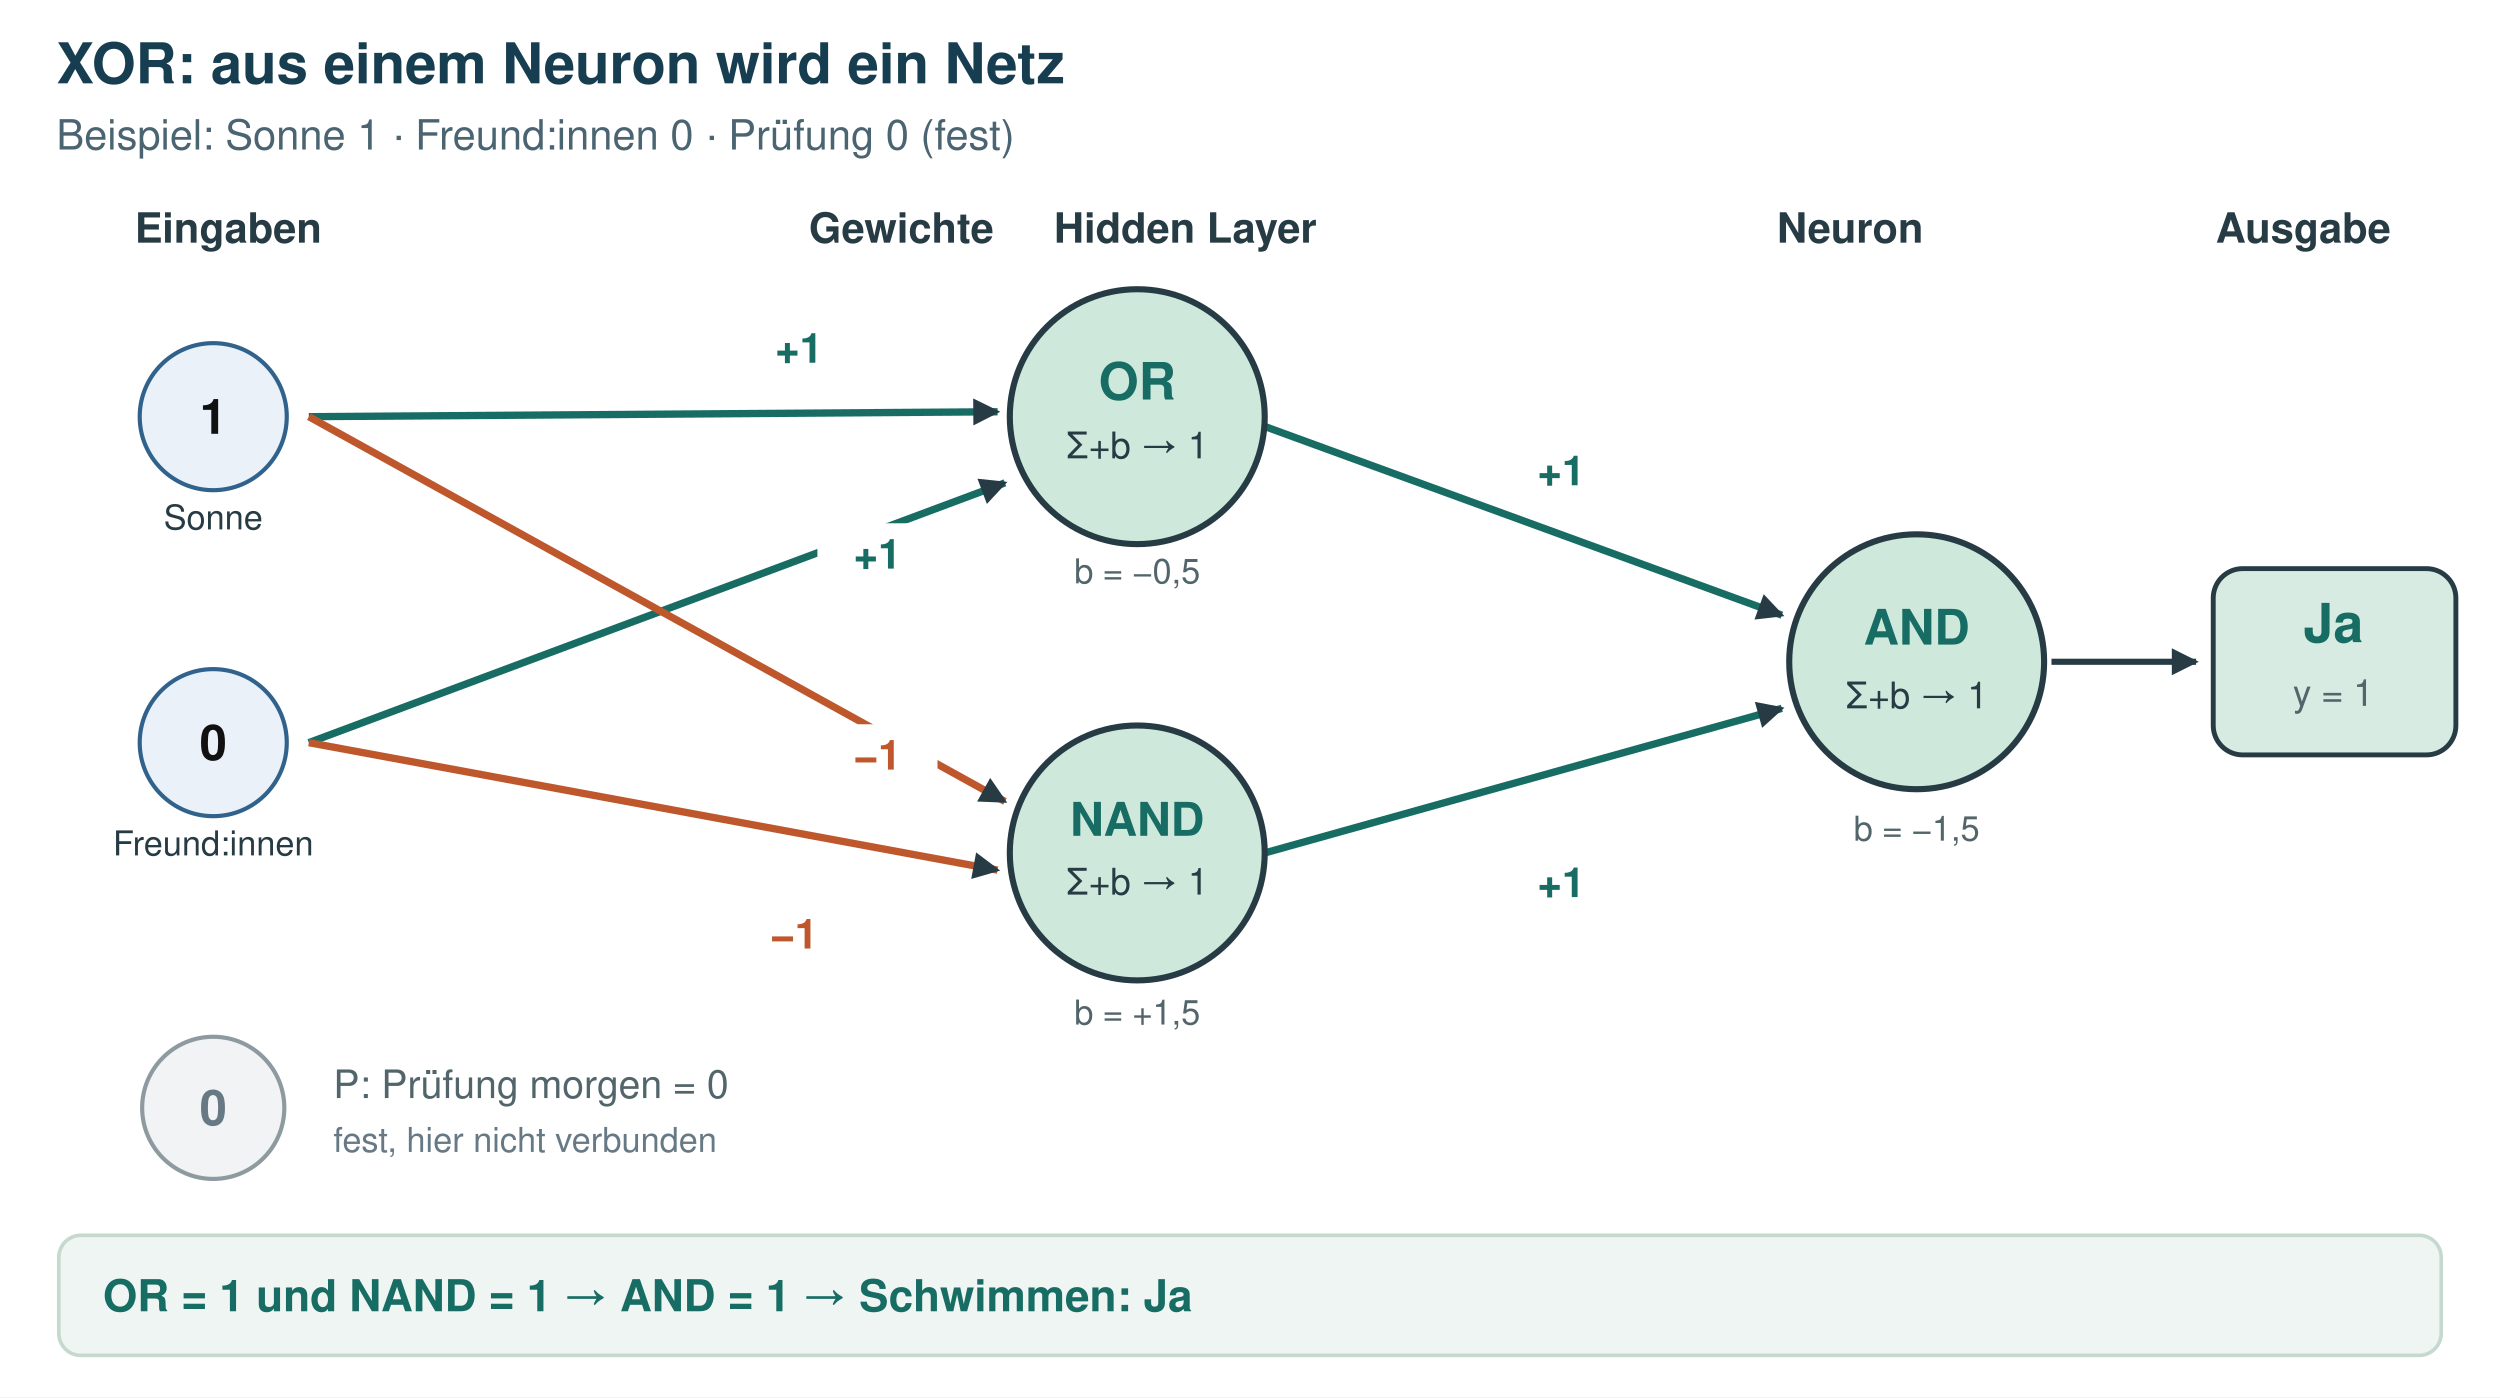
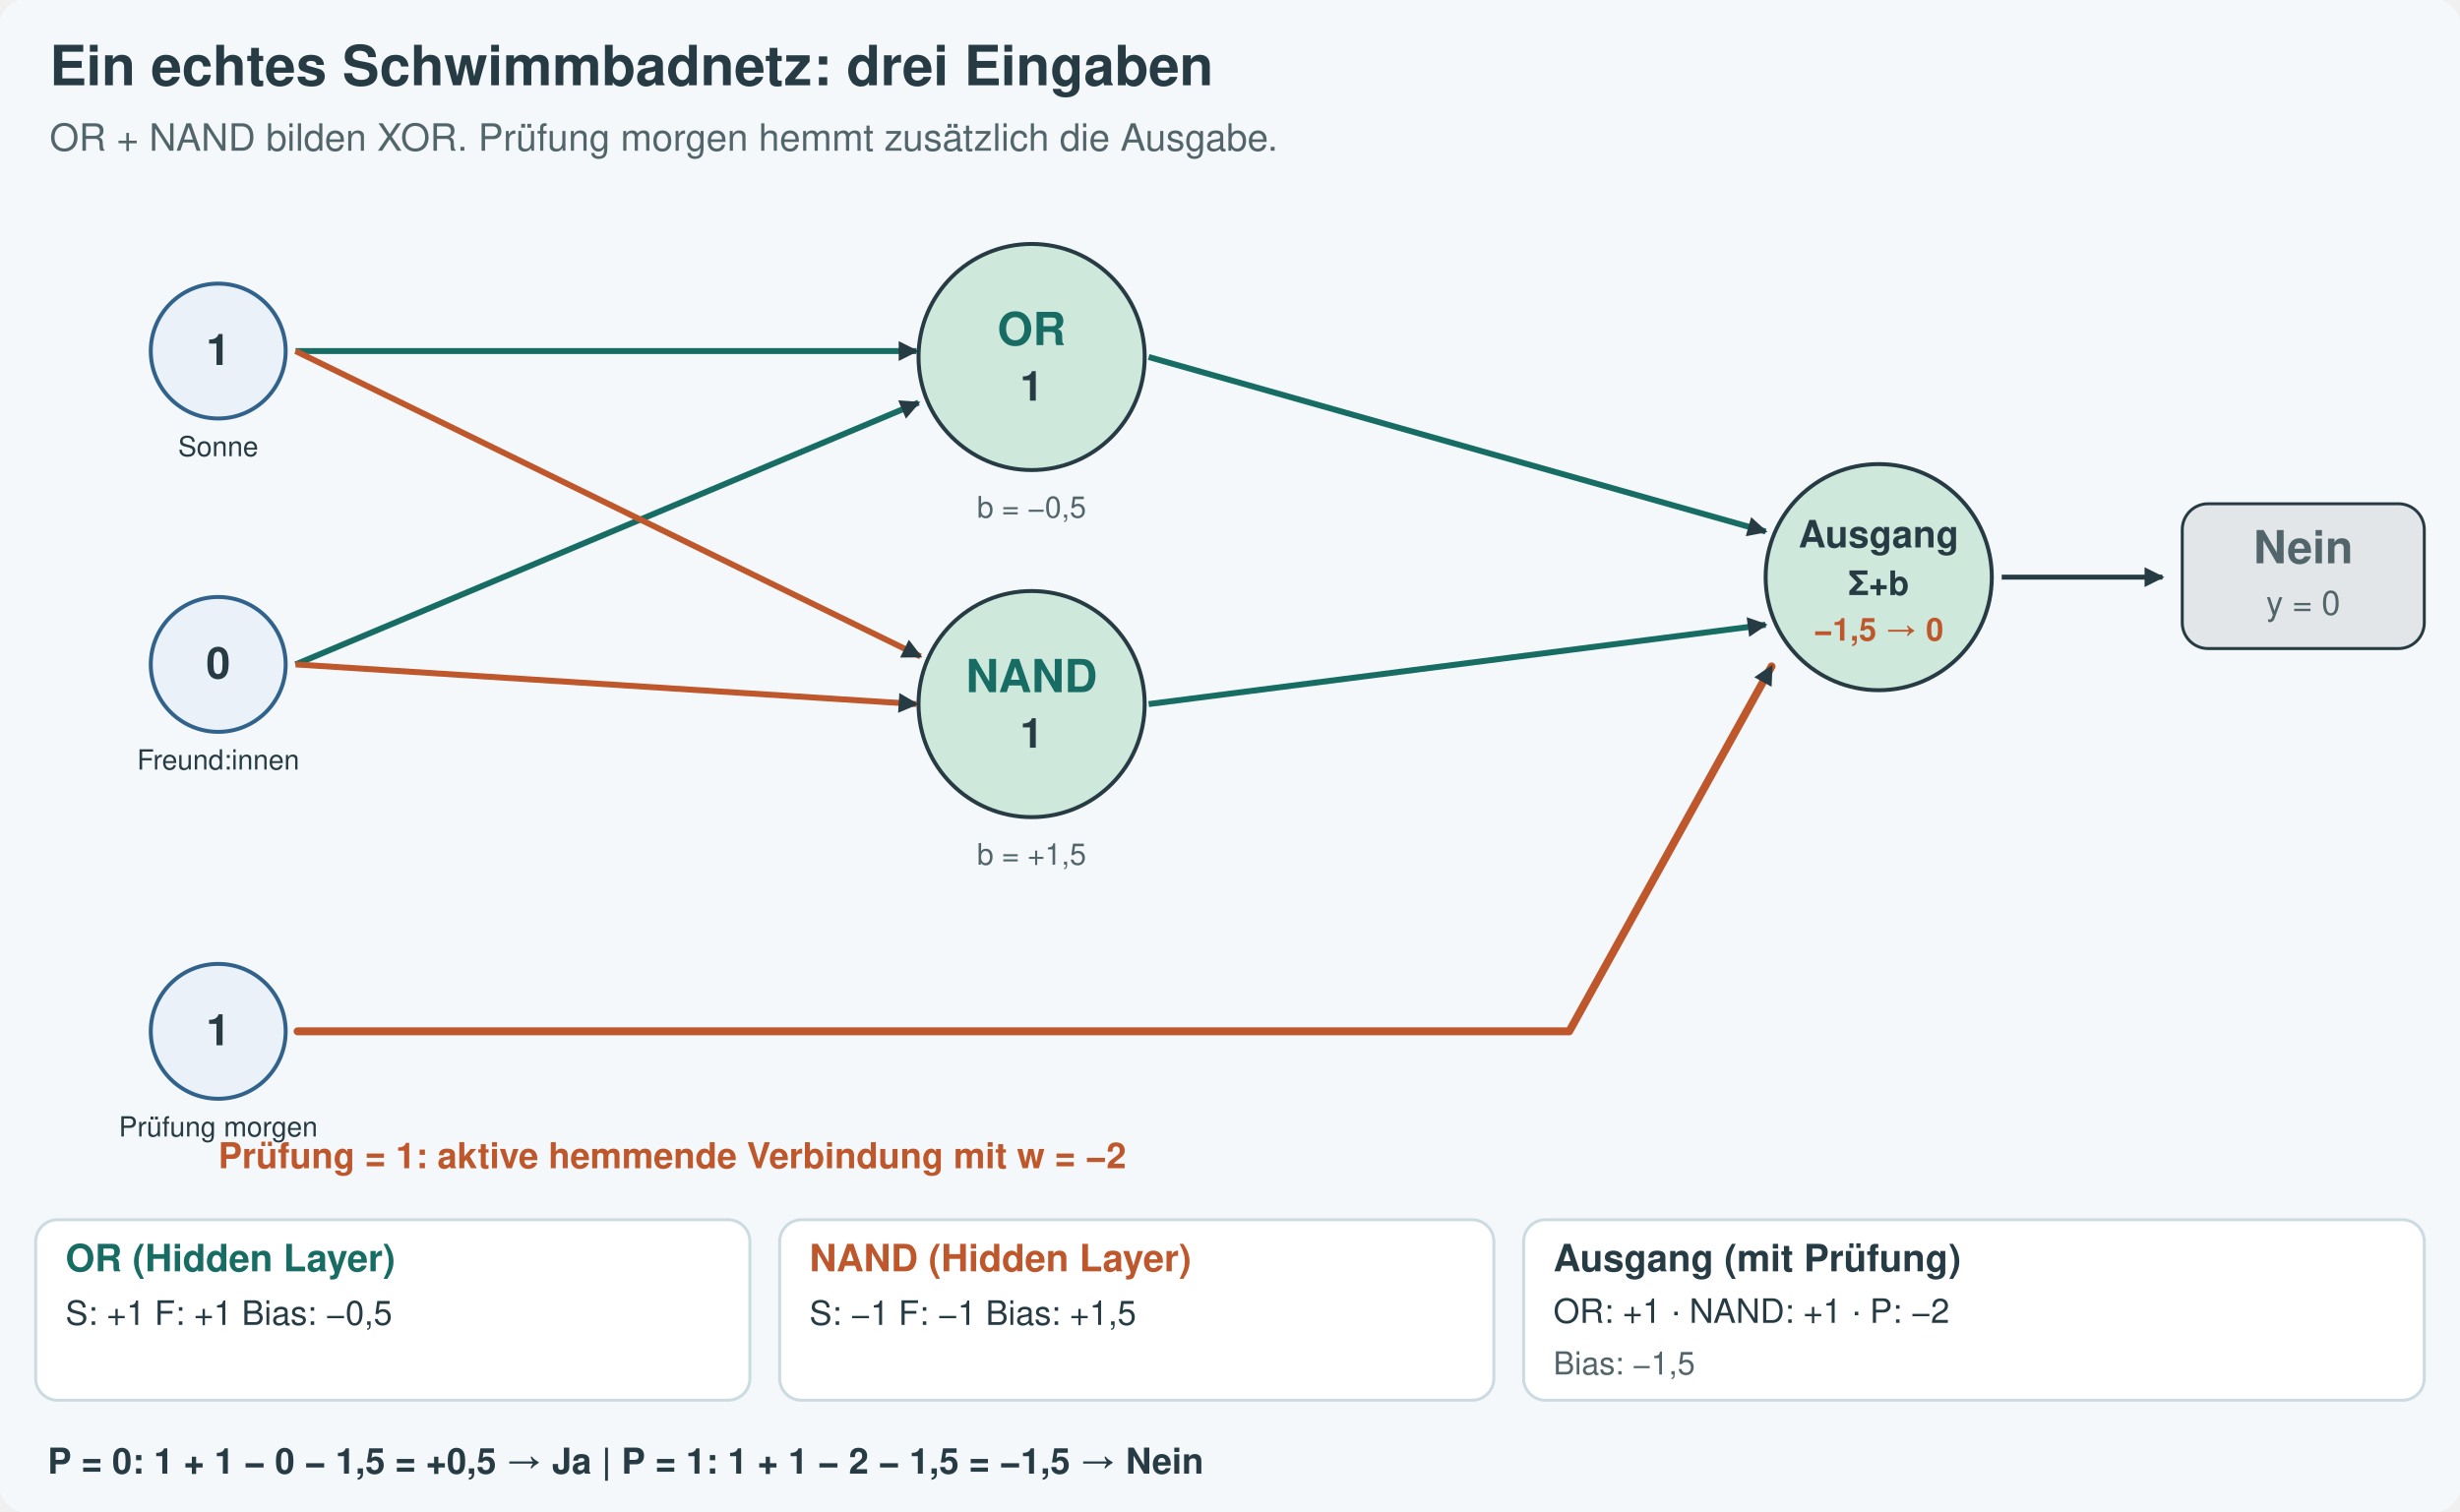
- <svg xmlns="http://www.w3.org/2000/svg" width="1020" height="570" viewBox="0 0 1020 570" font-family="Helvetica,Arial,sans-serif" font-size="15" role="img" aria-labelledby="titel beschreibung">
+ <svg xmlns="http://www.w3.org/2000/svg" width="1240" height="762" viewBox="0 0 1240 762" font-family="Helvetica,Arial,sans-serif" role="img" aria-labelledby="title description">
  <defs>
-     <marker id="pfeil" markerUnits="userSpaceOnUse" viewBox="0 0 10 10" refX="9" refY="5" markerWidth="11" markerHeight="11" orient="auto">
-       <path d="M0 0 L10 5 L0 10 z" fill="#263b43" />
+     <marker id="arr" markerUnits="userSpaceOnUse" viewBox="0 0 10 10" refX="9" refY="5" markerWidth="10" markerHeight="10" orient="auto">
+       <path d="M0,0 L10,5 L0,10 z" fill="#263b43" />
    </marker>
  </defs>
-   <rect x="0" y="0" width="1020" height="570" rx="0" fill="#ffffff" stroke="#ffffff" stroke-width="0" />
-   <text x="23" y="34" font-size="23" fill="#173e50" font-weight="700" text-anchor="start">XOR: aus einem Neuron wird ein Netz</text>
-   <text x="23" y="61" font-size="17" fill="#4b6471" font-weight="400" text-anchor="start">Beispiel: Sonne 1 · Freund:innen 0 · Prüfung 0 (fest)</text>
-   <text x="55" y="99" font-size="17" fill="#263b43" font-weight="700" text-anchor="start">Eingaben</text>
-   <text x="330" y="99" font-size="17" fill="#263b43" font-weight="700" text-anchor="start">Gewichte</text>
-   <text x="430" y="99" font-size="17" fill="#263b43" font-weight="700" text-anchor="start">Hidden Layer</text>
-   <text x="725" y="99" font-size="17" fill="#263b43" font-weight="700" text-anchor="start">Neuron</text>
-   <text x="904" y="99" font-size="17" fill="#263b43" font-weight="700" text-anchor="start">Ausgabe</text>
-   <line x1="126" y1="170" x2="407" y2="168" stroke="#176c63" stroke-width="3" marker-end="url(#pfeil)" />
-   <line x1="126" y1="303" x2="410" y2="197" stroke="#176c63" stroke-width="3" marker-end="url(#pfeil)" />
-   <line x1="126" y1="170" x2="410" y2="327" stroke="#be572b" stroke-width="3" marker-end="url(#pfeil)" />
-   <line x1="126" y1="303" x2="407" y2="355" stroke="#be572b" stroke-width="3" marker-end="url(#pfeil)" />
-   <line x1="516" y1="174" x2="727" y2="251" stroke="#176c63" stroke-width="3" marker-end="url(#pfeil)" />
-   <line x1="516" y1="348" x2="727" y2="289" stroke="#176c63" stroke-width="3" marker-end="url(#pfeil)" />
-   <line x1="837" y1="270" x2="896" y2="270" stroke="#263b43" stroke-width="2.5" marker-end="url(#pfeil)" />
-   <circle cx="87" cy="170" r="30" fill="#eaf1f8" stroke="#30628c" stroke-width="1.7" />
-   <text x="87" y="177" font-size="20" fill="#111" font-weight="700" text-anchor="middle">1</text>
-   <text x="87" y="216" font-size="14" fill="#263b43" font-weight="400" text-anchor="middle">Sonne</text>
-   <circle cx="87" cy="303" r="30" fill="#eaf1f8" stroke="#30628c" stroke-width="1.7" />
-   <text x="87" y="310" font-size="20" fill="#111" font-weight="700" text-anchor="middle">0</text>
-   <text x="87" y="349" font-size="14" fill="#263b43" font-weight="400" text-anchor="middle">Freund:innen</text>
-   <circle cx="87" cy="452" r="29" fill="#f1f3f5" stroke="#8d9aa0" stroke-width="1.7" />
-   <text x="87" y="459" font-size="20" fill="#667984" font-weight="700" text-anchor="middle">0</text>
-   <text x="136" y="448" font-size="16" fill="#52656a" font-weight="400" text-anchor="start">P: Prüfung morgen = 0</text>
-   <text x="136" y="470" font-size="14" fill="#667984" font-weight="400" text-anchor="start">fest, hier nicht verbunden</text>
-   <rect x="302" y="130" width="48" height="25" rx="6" fill="#ffffff" stroke="#ffffff" stroke-width="1" />
-   <text x="326" y="148" font-size="17" fill="#176c63" font-weight="700" text-anchor="middle">+1</text>
-   <rect x="334" y="214" width="48" height="25" rx="6" fill="#ffffff" stroke="#ffffff" stroke-width="1" />
-   <text x="358" y="232" font-size="17" fill="#176c63" font-weight="700" text-anchor="middle">+1</text>
-   <rect x="334" y="296" width="48" height="25" rx="6" fill="#ffffff" stroke="#ffffff" stroke-width="1" />
-   <text x="358" y="314" font-size="17" fill="#be572b" font-weight="700" text-anchor="middle">−1</text>
-   <rect x="300" y="369" width="48" height="25" rx="6" fill="#ffffff" stroke="#ffffff" stroke-width="1" />
-   <text x="324" y="387" font-size="17" fill="#be572b" font-weight="700" text-anchor="middle">−1</text>
-   <rect x="613" y="180" width="48" height="25" rx="6" fill="#ffffff" stroke="#ffffff" stroke-width="1" />
-   <text x="637" y="198" font-size="17" fill="#176c63" font-weight="700" text-anchor="middle">+1</text>
-   <rect x="613" y="348" width="48" height="25" rx="6" fill="#ffffff" stroke="#ffffff" stroke-width="1" />
-   <text x="637" y="366" font-size="17" fill="#176c63" font-weight="700" text-anchor="middle">+1</text>
-   <circle cx="464" cy="170" r="52" fill="#cfe8dc" stroke="#263b43" stroke-width="2.5" />
-   <text x="464" y="163" font-size="21" fill="#176c63" font-weight="700" text-anchor="middle">OR</text>
-   <text x="464" y="187" font-size="15" fill="#263b43" font-weight="400" text-anchor="middle">Σ+b → 1</text>
-   <text x="464" y="238" font-size="14" fill="#52656a" font-weight="400" text-anchor="middle">b = −0,5</text>
-   <circle cx="464" cy="348" r="52" fill="#cfe8dc" stroke="#263b43" stroke-width="2.5" />
-   <text x="464" y="341" font-size="19" fill="#176c63" font-weight="700" text-anchor="middle">NAND</text>
-   <text x="464" y="365" font-size="15" fill="#263b43" font-weight="400" text-anchor="middle">Σ+b → 1</text>
-   <text x="464" y="418" font-size="14" fill="#52656a" font-weight="400" text-anchor="middle">b = +1,5</text>
-   <circle cx="782" cy="270" r="52" fill="#cfe8dc" stroke="#263b43" stroke-width="2.5" />
-   <text x="782" y="263" font-size="20" fill="#176c63" font-weight="700" text-anchor="middle">AND</text>
-   <text x="782" y="289" font-size="15" fill="#263b43" font-weight="400" text-anchor="middle">Σ+b → 1</text>
-   <text x="782" y="343" font-size="14" fill="#52656a" font-weight="400" text-anchor="middle">b = −1,5</text>
-   <rect x="903" y="232" width="99" height="76" rx="12" fill="#d7ebe3" stroke="#263b43" stroke-width="2" />
-   <text x="952" y="262" font-size="22" fill="#176c63" font-weight="700" text-anchor="middle">Ja</text>
-   <text x="952" y="288" font-size="15" fill="#52656a" font-weight="400" text-anchor="middle">y = 1</text>
-   <rect x="24" y="504" width="972" height="49" rx="9" fill="#eff5f2" stroke="#c5d9ce" stroke-width="1.5" />
-   <text x="42" y="535" font-size="18" fill="#176c63" font-weight="700" text-anchor="start">OR = 1 und NAND = 1  →  AND = 1  →  Schwimmen: Ja</text>
+   <rect x="0" y="0" width="1240" height="762" rx="14" fill="#f4f8fa" stroke="#f4f8fa" stroke-width="1.5" />
+   <text x="25" y="43" font-size="28" fill="#263b43" font-weight="700" text-anchor="start">Ein echtes Schwimmbadnetz: drei Eingaben</text>
+   <text x="25" y="76" font-size="19" fill="#52656a" font-weight="400" text-anchor="start">OR + NAND bilden XOR. Prüfung morgen hemmt zusätzlich die Ausgabe.</text>
+   <line x1="149" y1="177" x2="462" y2="177" fill="none" stroke="#176c63" stroke-width="3" marker-end="url(#arr)" />
+   <line x1="149" y1="335" x2="463" y2="203" fill="none" stroke="#176c63" stroke-width="3" marker-end="url(#arr)" />
+   <line x1="149" y1="177" x2="464" y2="331" fill="none" stroke="#be572b" stroke-width="3" marker-end="url(#arr)" />
+   <line x1="149" y1="335" x2="462" y2="355" fill="none" stroke="#be572b" stroke-width="3" marker-end="url(#arr)" />
+   <line x1="579" y1="180" x2="890" y2="268" fill="none" stroke="#176c63" stroke-width="3" marker-end="url(#arr)" />
+   <line x1="579" y1="355" x2="890" y2="315" fill="none" stroke="#176c63" stroke-width="3" marker-end="url(#arr)" />
+   <path d="M 150 520 L 791 520 L 893 336" fill="none" stroke="#be572b" stroke-width="4" stroke-linejoin="round" stroke-linecap="round" marker-end="url(#arr)" />
+   <circle cx="110" cy="177" r="34" fill="#eaf1f8" stroke="#30628c" stroke-width="2" />
+   <text x="110" y="184" font-size="22" fill="#263b43" font-weight="700" text-anchor="middle">1</text>
+   <text x="110" y="230" font-size="14" fill="#263b43" font-weight="400" text-anchor="middle">Sonne</text>
+   <circle cx="110" cy="335" r="34" fill="#eaf1f8" stroke="#30628c" stroke-width="2" />
+   <text x="110" y="342" font-size="22" fill="#263b43" font-weight="700" text-anchor="middle">0</text>
+   <text x="110" y="388" font-size="14" fill="#263b43" font-weight="400" text-anchor="middle">Freund:innen</text>
+   <circle cx="110" cy="520" r="34" fill="#eaf1f8" stroke="#30628c" stroke-width="2" />
+   <text x="110" y="527" font-size="22" fill="#263b43" font-weight="700" text-anchor="middle">1</text>
+   <text x="110" y="573" font-size="14" fill="#263b43" font-weight="400" text-anchor="middle">Prüfung morgen</text>
+   <circle cx="520" cy="180" r="57" fill="#cfe8dc" stroke="#263b43" stroke-width="2" />
+   <text x="520" y="174" font-size="23" fill="#176c63" font-weight="700" text-anchor="middle">OR</text>
+   <text x="520" y="202" font-size="21" fill="#263b43" font-weight="700" text-anchor="middle">1</text>
+   <text x="520" y="261" font-size="15" fill="#52656a" font-weight="400" text-anchor="middle">b = −0,5</text>
+   <circle cx="520" cy="355" r="57" fill="#cfe8dc" stroke="#263b43" stroke-width="2" />
+   <text x="520" y="349" font-size="23" fill="#176c63" font-weight="700" text-anchor="middle">NAND</text>
+   <text x="520" y="377" font-size="21" fill="#263b43" font-weight="700" text-anchor="middle">1</text>
+   <text x="520" y="436" font-size="15" fill="#52656a" font-weight="400" text-anchor="middle">b = +1,5</text>
+   <circle cx="947" cy="291" r="57" fill="#cfe8dc" stroke="#263b43" stroke-width="2" />
+   <text x="947" y="276" font-size="19" fill="#263b43" font-weight="700" text-anchor="middle">Ausgang</text>
+   <text x="947" y="300" font-size="17" fill="#263b43" font-weight="700" text-anchor="middle">Σ+b</text>
+   <text x="947" y="323" font-size="16" fill="#be572b" font-weight="700" text-anchor="middle">−1,5 → 0</text>
+   <line x1="1009" y1="291" x2="1090" y2="291" fill="none" stroke="#263b43" stroke-width="2.5" marker-end="url(#arr)" />
+   <rect x="1100" y="254" width="122" height="73" rx="13" fill="#e3e6e8" stroke="#263b43" stroke-width="1.5" />
+   <text x="1161" y="284" font-size="23" fill="#52656a" font-weight="700" text-anchor="middle">Nein</text>
+   <text x="1161" y="310" font-size="17" fill="#52656a" font-weight="400" text-anchor="middle">y = 0</text>
+   <text x="110" y="589" font-size="18" fill="#be572b" font-weight="700" text-anchor="start">Prüfung = 1: aktive hemmende Verbindung mit w = −2</text>
+   <rect x="18" y="615" width="360" height="91" rx="11" fill="#fff" stroke="#cbdbe1" stroke-width="1.5" />
+   <rect x="393" y="615" width="360" height="91" rx="11" fill="#fff" stroke="#cbdbe1" stroke-width="1.5" />
+   <rect x="768" y="615" width="454" height="91" rx="11" fill="#fff" stroke="#cbdbe1" stroke-width="1.5" />
+   <text x="33" y="641" font-size="19" fill="#176c63" font-weight="700" text-anchor="start">OR (Hidden Layer)</text>
+   <text x="33" y="668" font-size="17" fill="#263b43" font-weight="400" text-anchor="start">S: +1   F: +1   Bias: −0,5</text>
+   <text x="408" y="641" font-size="19" fill="#be572b" font-weight="700" text-anchor="start">NAND (Hidden Layer)</text>
+   <text x="408" y="668" font-size="17" fill="#263b43" font-weight="400" text-anchor="start">S: −1   F: −1   Bias: +1,5</text>
+   <text x="783" y="641" font-size="19" fill="#263b43" font-weight="700" text-anchor="start">Ausgang (mit Prüfung)</text>
+   <text x="783" y="667" font-size="17" fill="#263b43" font-weight="400" text-anchor="start">OR: +1 · NAND: +1 · P: −2</text>
+   <text x="783" y="693" font-size="16" fill="#52656a" font-weight="400" text-anchor="start">Bias: −1,5</text>
+   <text x="24" y="743" font-size="18" fill="#263b43" font-weight="700" text-anchor="start">P = 0: 1 + 1 − 0 − 1,5 = +0,5 → Ja     |     P = 1: 1 + 1 − 2 − 1,5 = −1,5 → Nein</text>
</svg>
